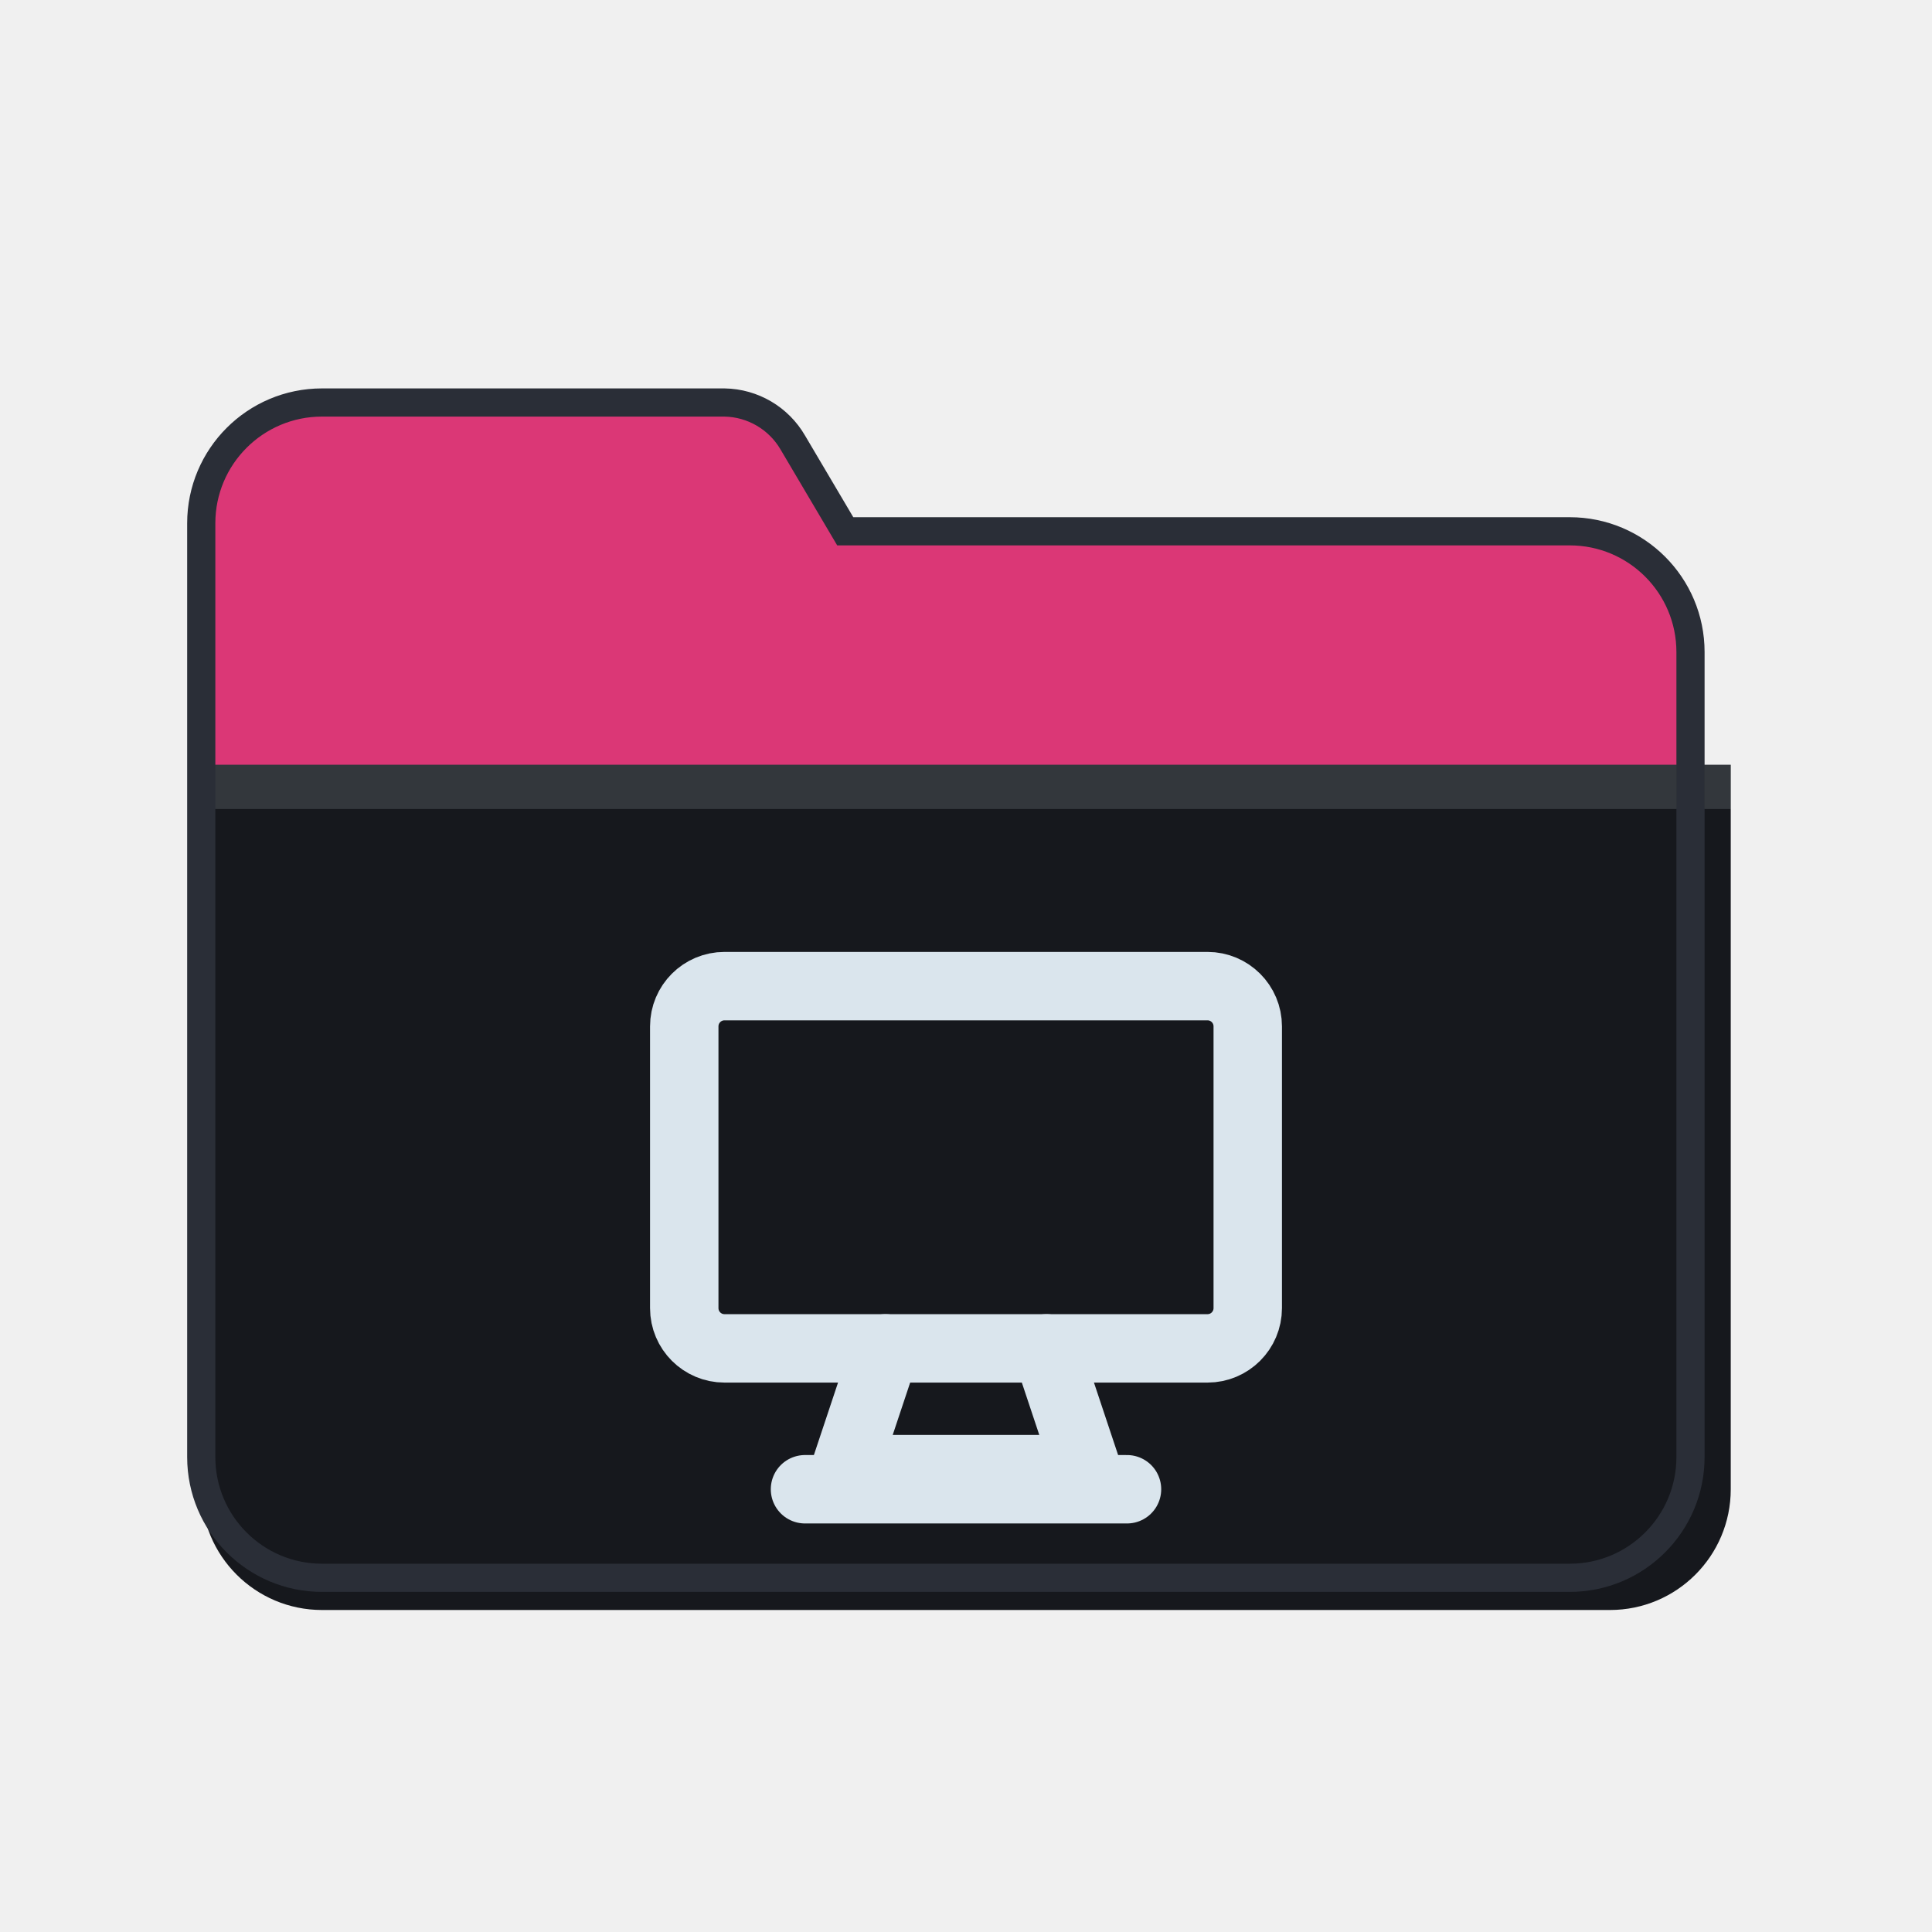
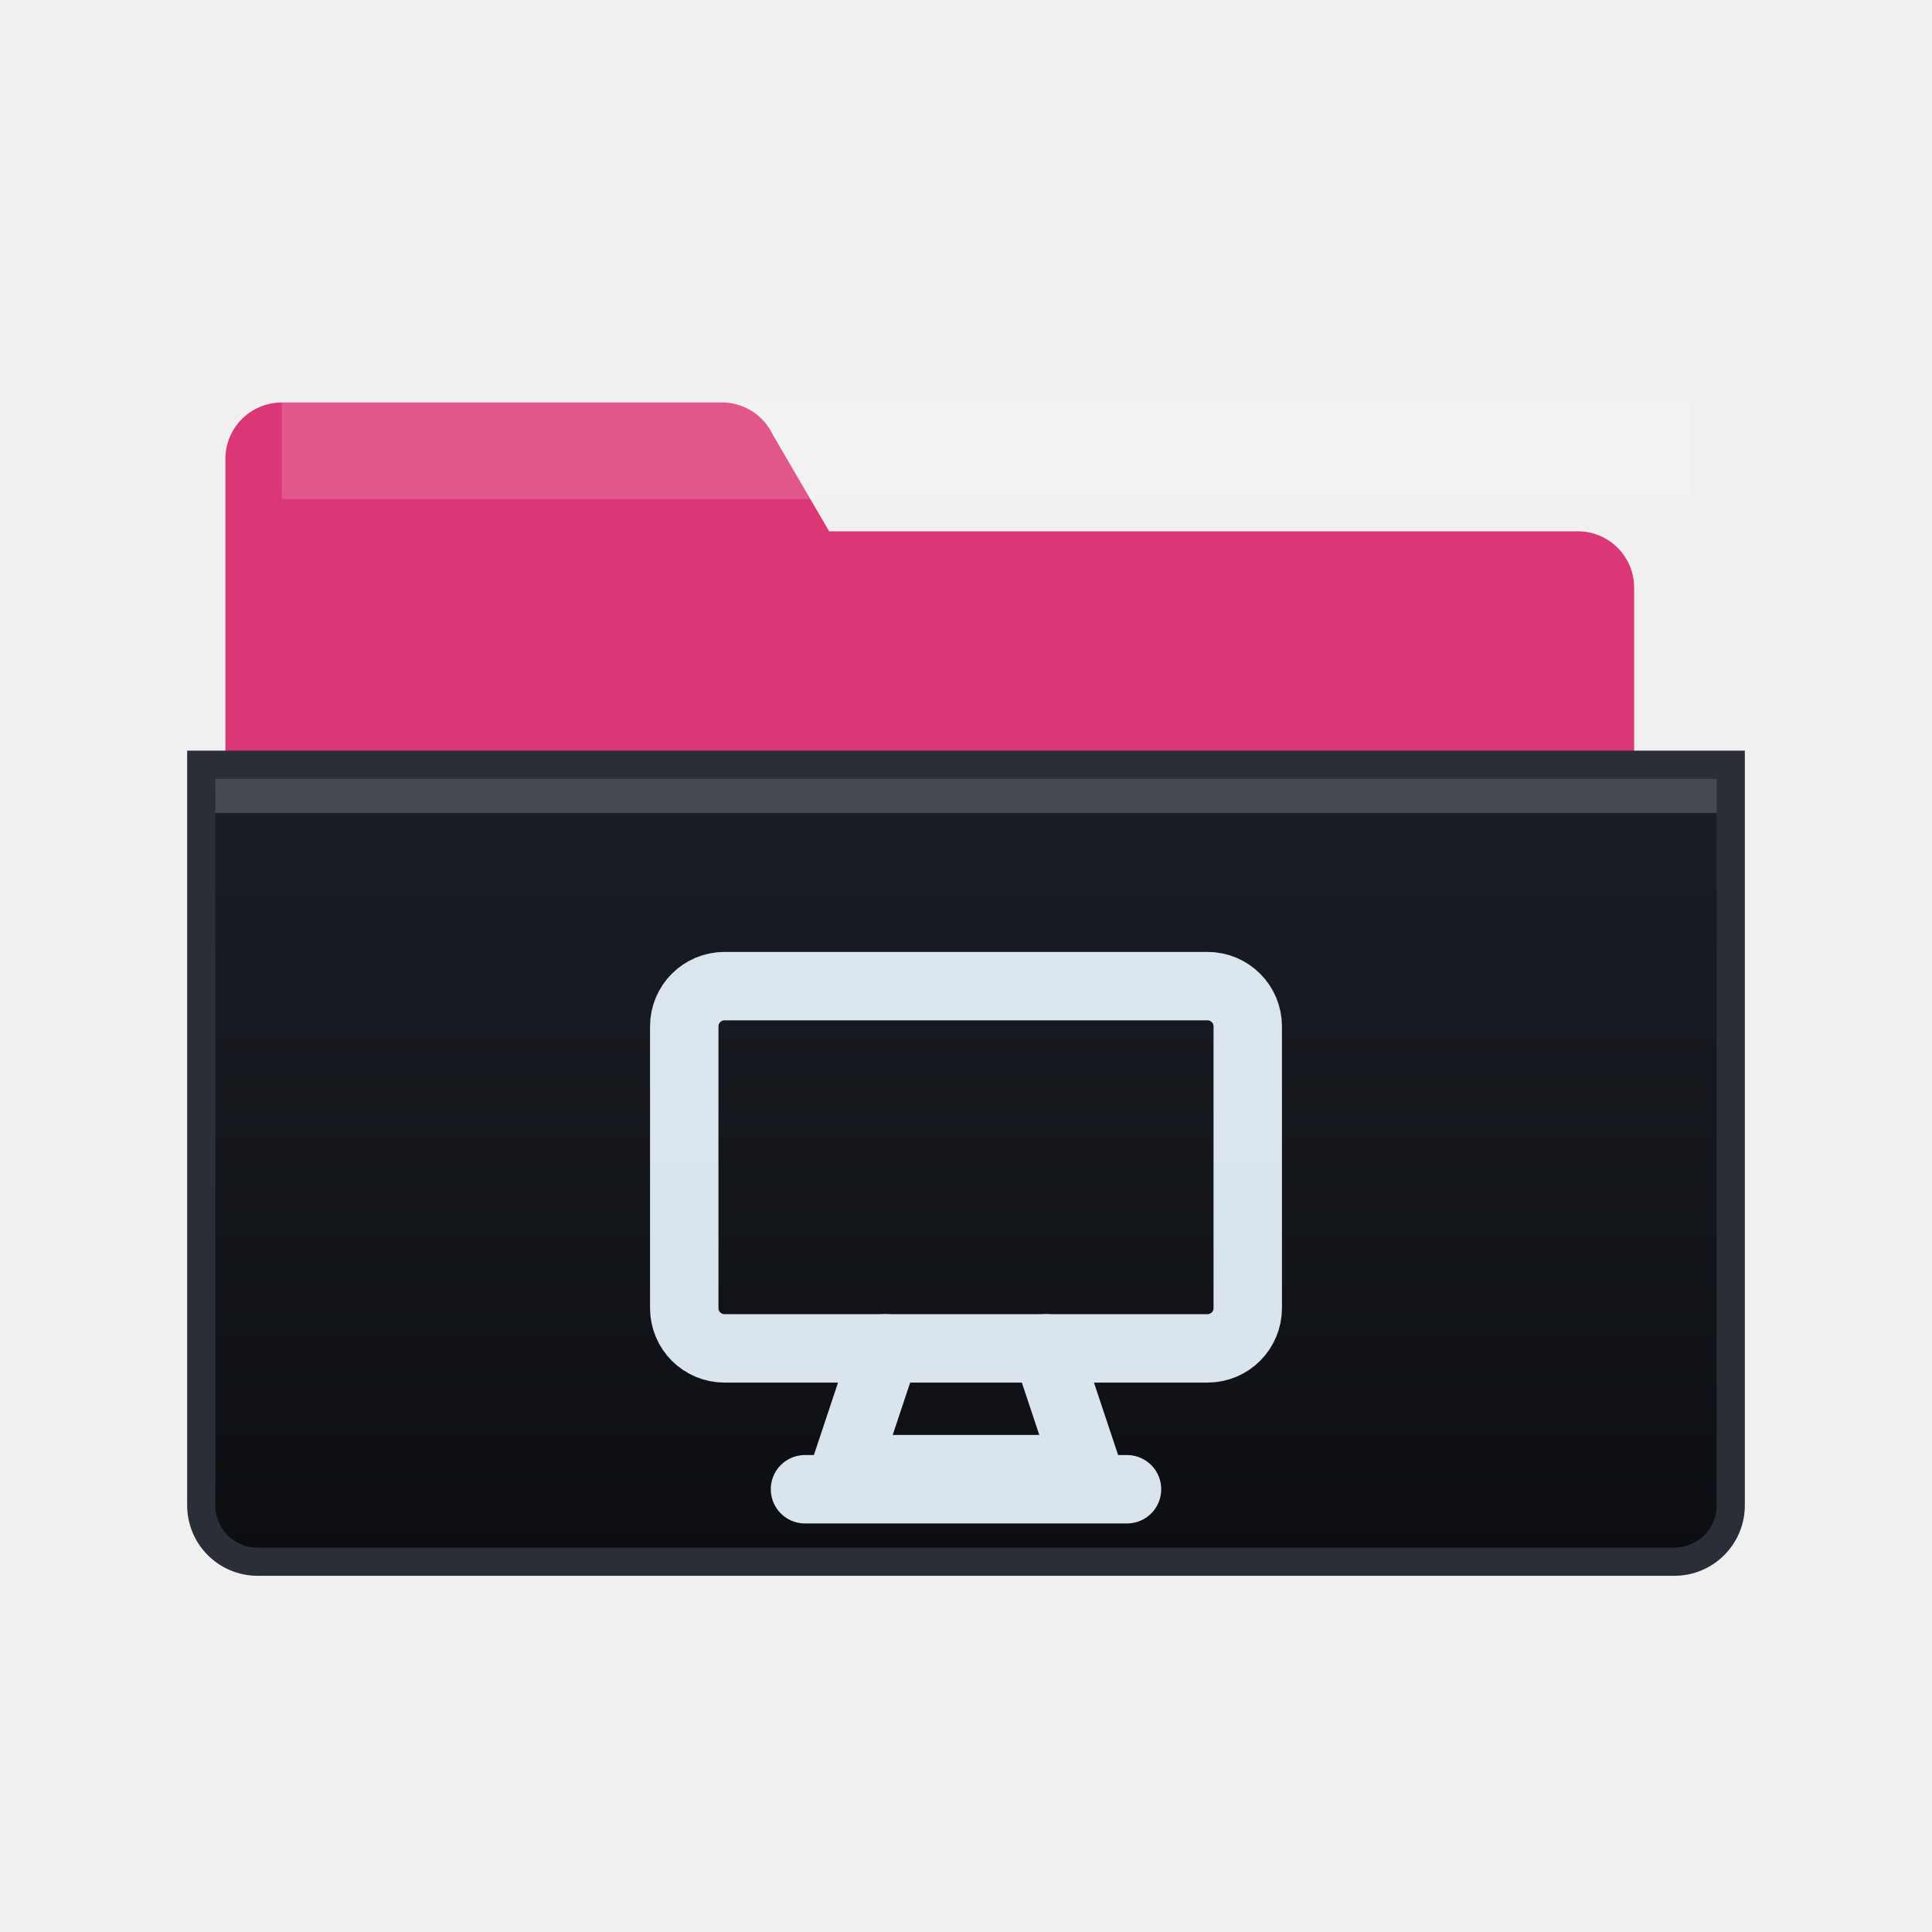
<svg xmlns="http://www.w3.org/2000/svg" viewBox="0 0 48 48">
-   <path d="M8 10 h10 a2 2 0 0 1 1.7 1 l1.3 2.2 h18 a3 3 0 0 1 3 3 v20 a3 3 0 0 1 -3 3 H8 a3 3 0 0 1 -3 -3 V13 a3 3 0 0 1 3 -3 z" fill="#db3776" />
-   <path d="M5 19 H43 V37 a3 3 0 0 1 -3 3 H8 a3 3 0 0 1 -3 -3 z" fill="#16181d" />
-   <rect x="5" y="19" width="38" height="1.1" fill="#eaf6ff" opacity="0.14" />
-   <path d="M8 10 h10 a2 2 0 0 1 1.7 1 l1.3 2.2 h18 a3 3 0 0 1 3 3 v20 a3 3 0 0 1 -3 3 H8 a3 3 0 0 1 -3 -3 V13 a3 3 0 0 1 3 -3 z" fill="none" stroke="#2a2e37" stroke-width="0.7" />
+   <defs>
+     <linearGradient id="fdepth" x1="0" y1="0" x2="0" y2="1">
+       <stop offset="0" stop-color="#1b1e25" />
+       <stop offset="1" stop-color="#0c0e12" />
+     </linearGradient>
+   </defs>
+   <path d="M7 10 h11 a1.4 1.4 0 0 1 1.2 0.8 l1.4 2.4 h18.6 a1.4 1.4 0 0 1 1.4 1.4 v20.8 a1.4 1.4 0 0 1 -1.4 1.4 H7 a1.4 1.4 0 0 1 -1.4 -1.4 V11.4 a1.4 1.4 0 0 1 1.4 -1.4 z" fill="#db3776" />
+   <rect x="7" y="10" width="35" height="2.4" fill="#ffffff" opacity="0.16" />
+   <path d="M5 19 H43 V37.4 a1.4 1.4 0 0 1 -1.4 1.4 H6.4 a1.4 1.4 0 0 1 -1.4 -1.4 z" fill="url(#fdepth)" />
+   <rect x="5" y="19" width="38" height="1.2" fill="#eaf6ff" opacity="0.20" />
+   <path d="M5 19 H43 V37.4 a1.4 1.4 0 0 1 -1.4 1.4 H6.4 a1.4 1.4 0 0 1 -1.4 -1.4 z" fill="none" stroke="#2a2e37" stroke-width="0.7" />
  <g fill="none" stroke="#eaf6ff" stroke-width="1.7" stroke-linecap="round" stroke-linejoin="round" opacity="0.92">
    <rect x="17" y="24.5" width="14" height="9" rx="1" />
    <path d="M22 33.5l-1 3h6l-1-3M20 37h8" />
  </g>
</svg>
